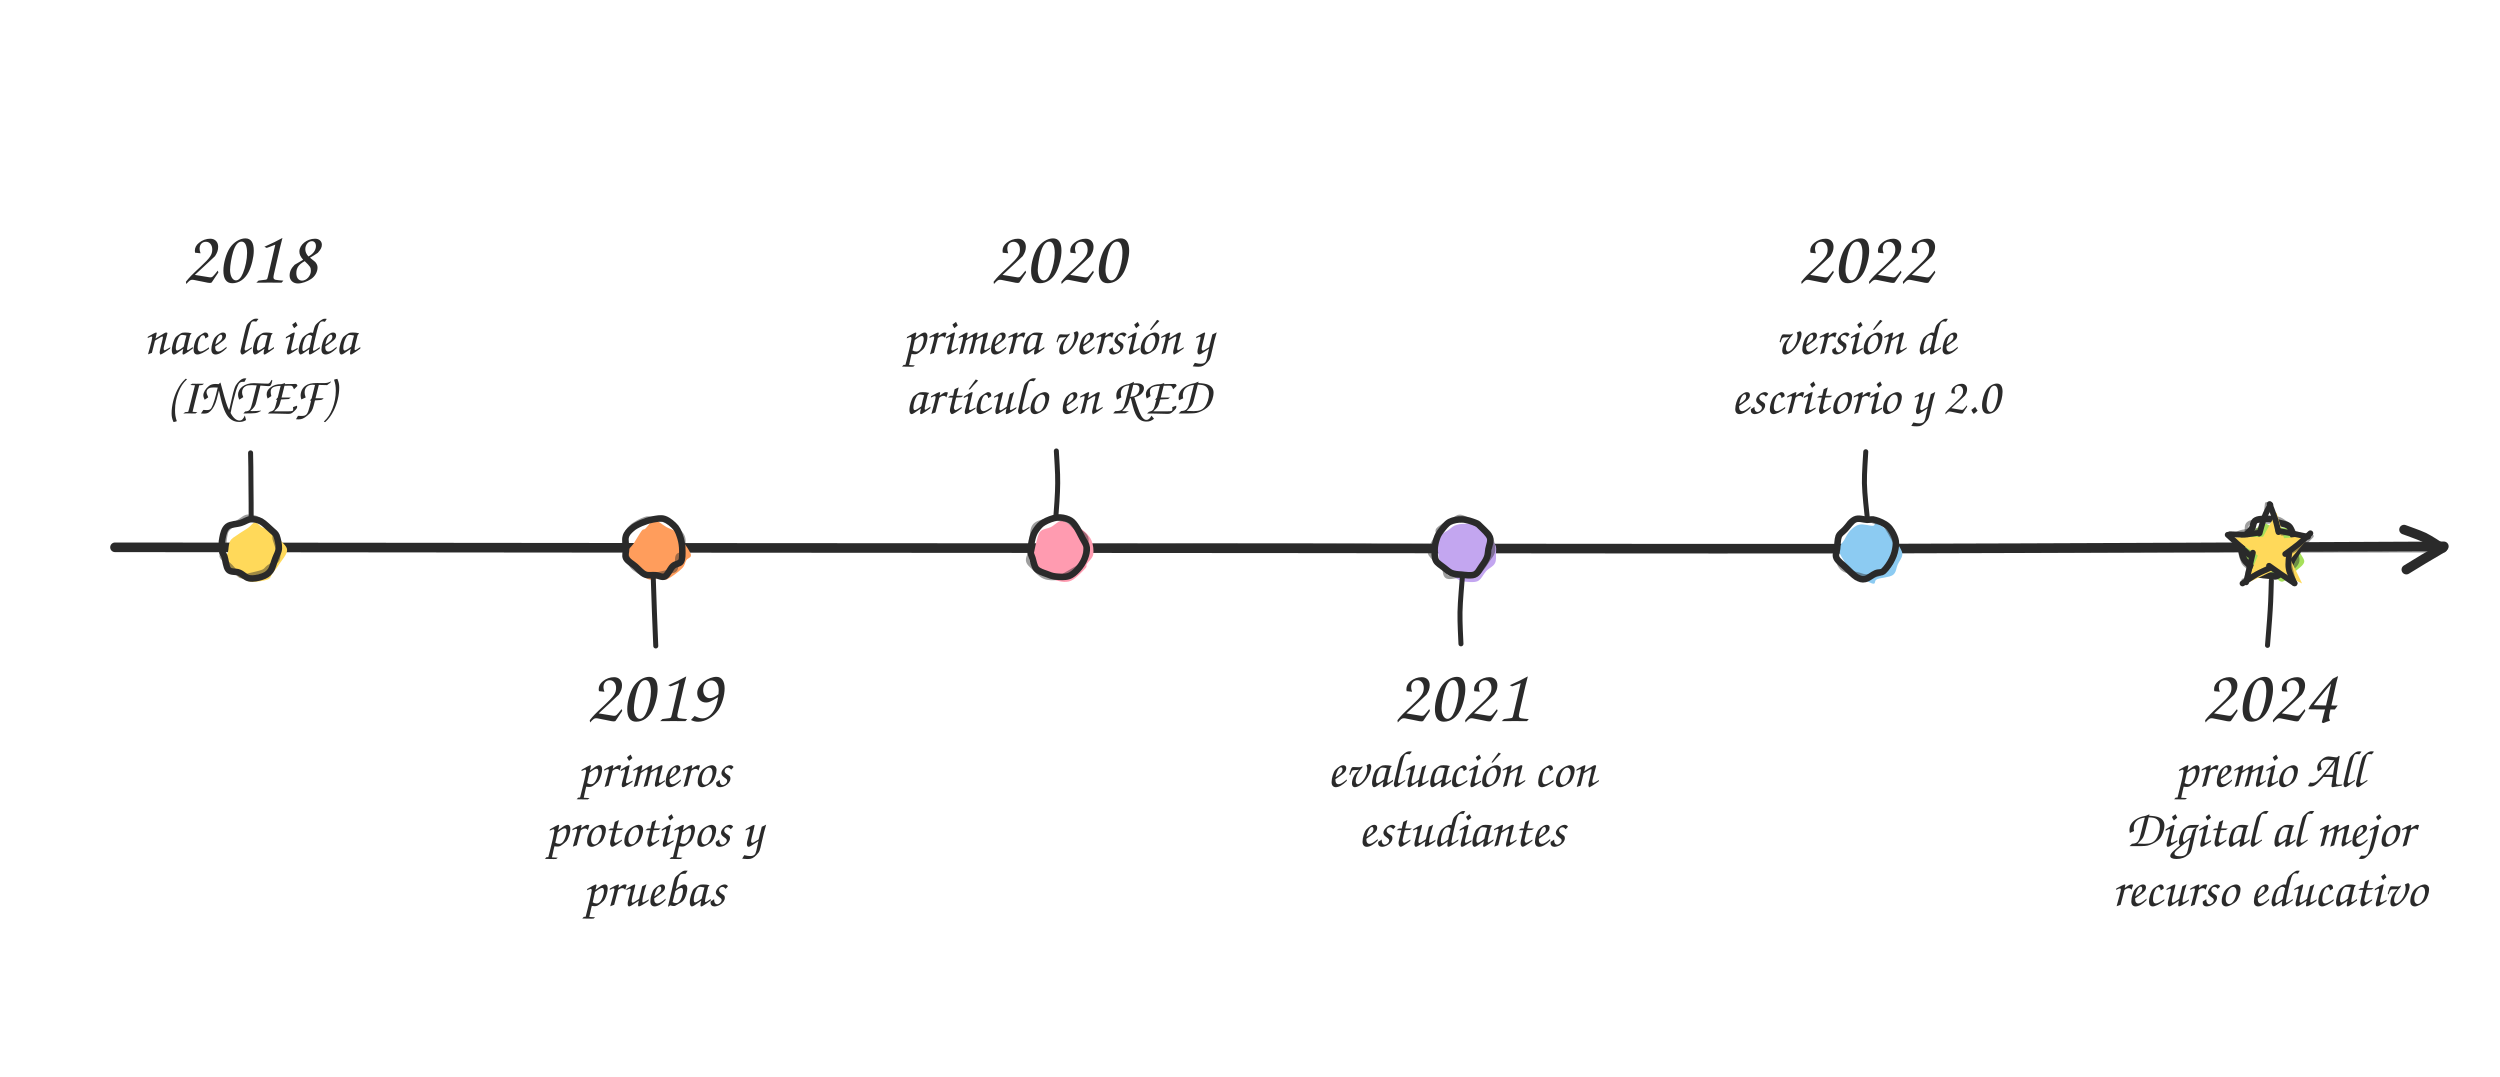
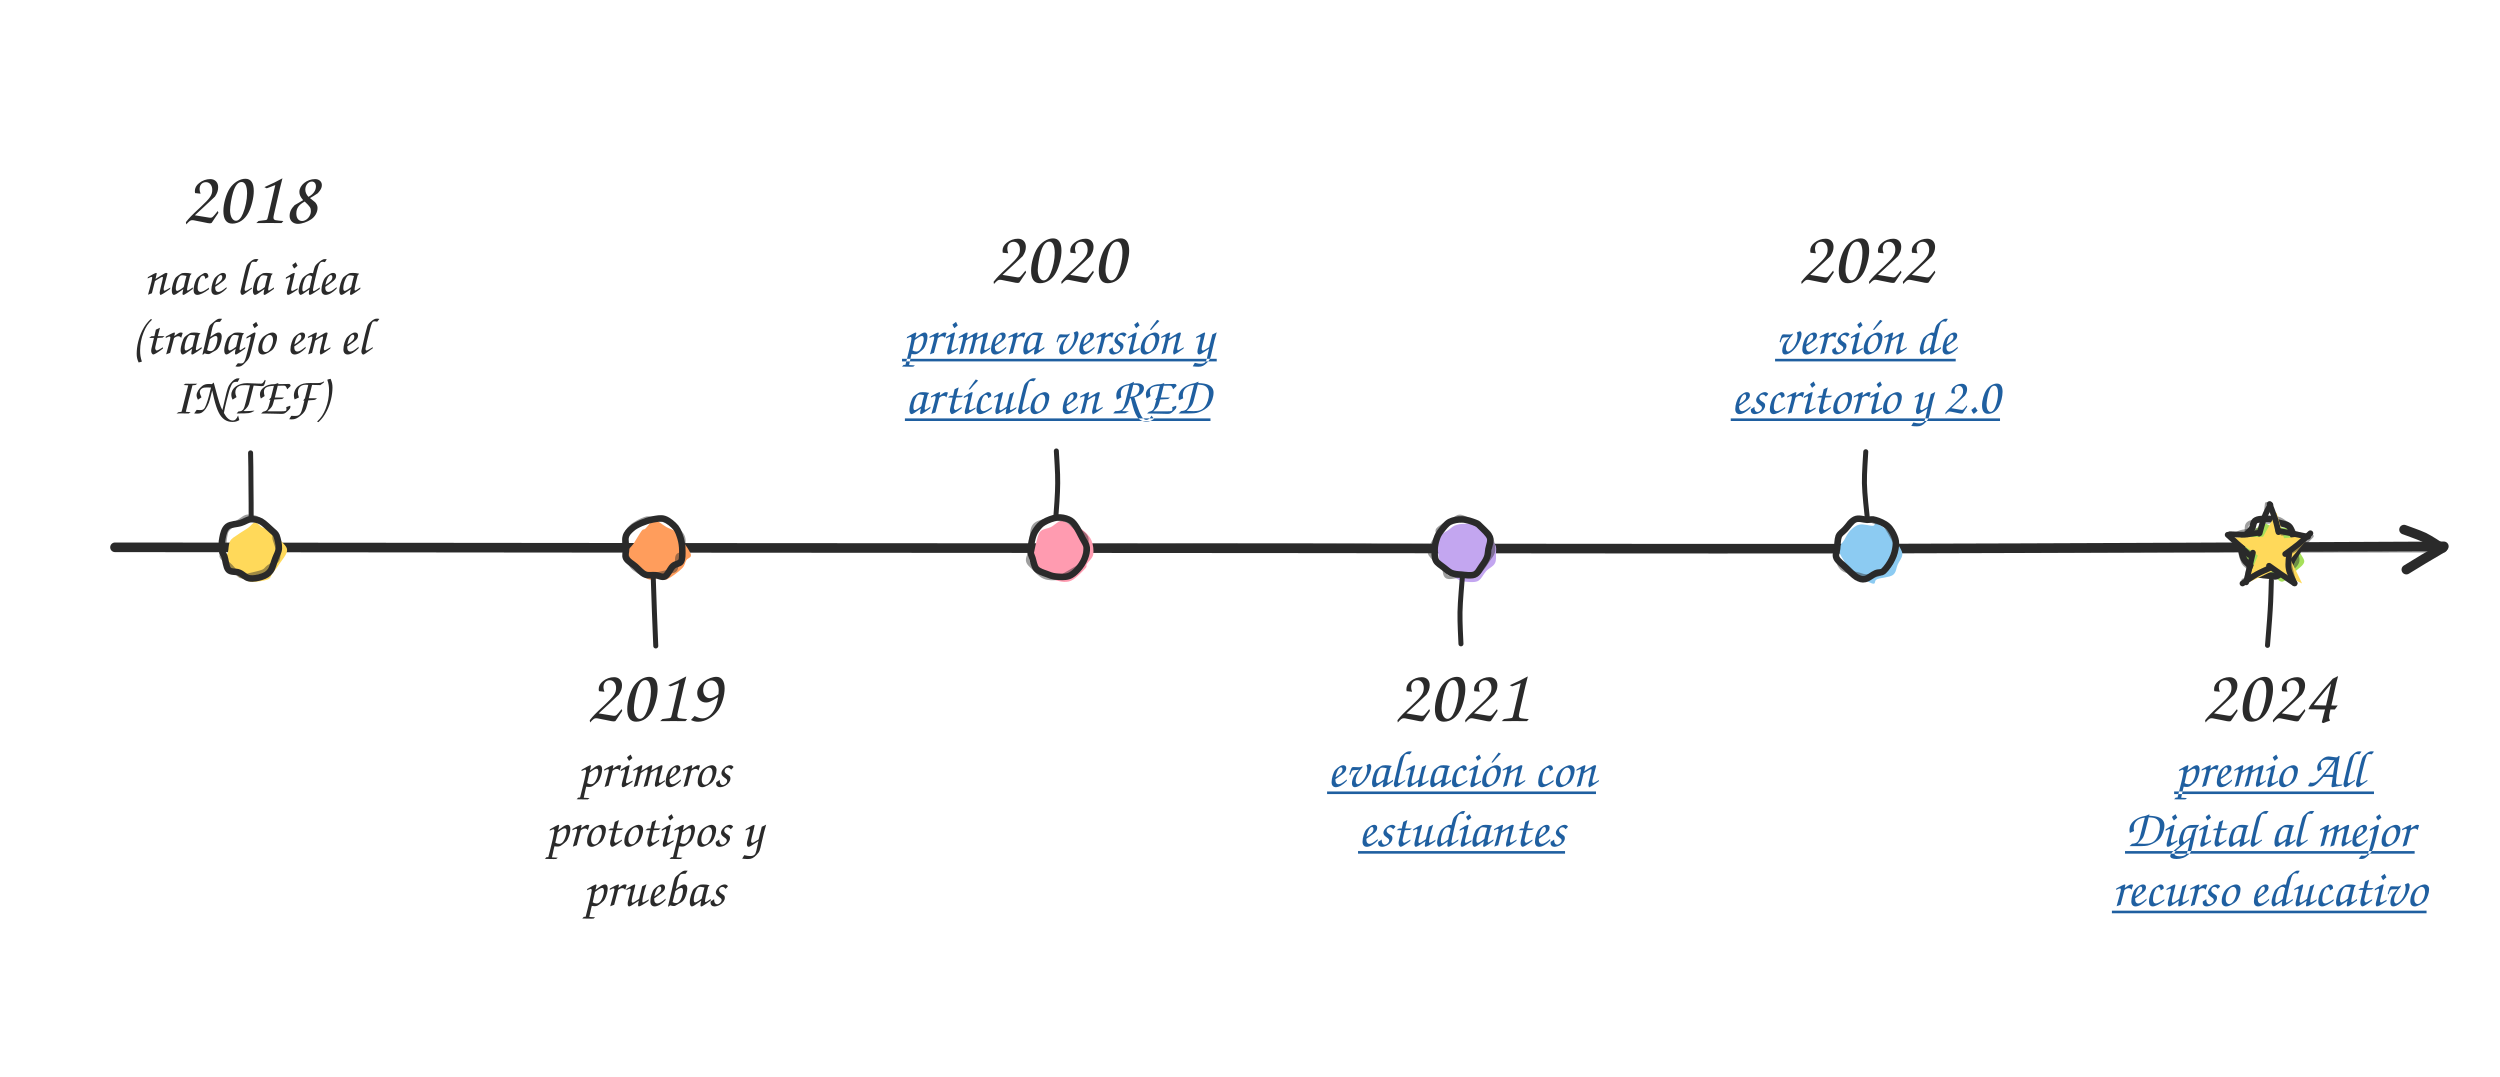
<svg xmlns="http://www.w3.org/2000/svg" viewBox="0 0 1300 560" width="1300" height="560">
  <path d="M59.8,284.6 C110.4,284.6 262.3,284.8 363.2,284.9 C464.1,285.0 564.4,285.0 665.1,285.1 C765.7,285.2 866.2,285.4 967.2,285.3 C1068.1,285.1 1220.2,284.3 1270.8,284.1 " fill="none" stroke="#2a2a2a" stroke-width="5.0" stroke-linecap="round" stroke-linejoin="round" />
  <path d="M60.2,284.3 C110.6,284.5 262.3,285.4 362.9,285.3 C463.5,285.3 563.0,283.8 663.7,283.9 C764.5,284.0 866.4,285.7 967.6,286.0 C1068.8,286.3 1220.3,285.9 1270.8,285.9 " fill="none" stroke="#2a2a2a" stroke-width="2.8" stroke-linecap="round" opacity="0.45" />
  <path d="M1269.2,284.7 C1267.8,283.8 1263.7,281.0 1260.5,279.4 C1257.3,277.9 1251.8,276.1 1250.1,275.4 " fill="none" stroke="#2a2a2a" stroke-width="5.0" stroke-linecap="round" stroke-linejoin="round" />
  <path d="M1270.3,284.8 C1268.6,285.8 1263.5,288.8 1260.3,290.7 C1257.1,292.6 1252.8,295.3 1251.3,296.2 " fill="none" stroke="#2a2a2a" stroke-width="5.0" stroke-linecap="round" stroke-linejoin="round" />
  <path d="M149.3,286.1 C149.3,288.3 146.4,291.5 145.1,293.5 C143.9,295.5 142.7,296.8 141.7,298.1 C140.7,299.4 141.1,300.5 139.3,301.3 C137.5,302.0 133.2,302.7 131.0,302.6 C128.8,302.5 127.2,301.3 125.9,300.7 C124.7,300.1 125.0,300.9 123.5,299.2 C122.0,297.6 117.9,292.7 117.1,290.8 C116.2,288.8 118.1,288.9 118.5,287.3 C118.9,285.8 118.8,283.0 119.6,281.5 C120.4,279.9 121.9,279.2 123.5,278.1 C125.1,276.9 127.5,275.6 129.0,274.5 C130.5,273.5 131.4,271.7 132.7,271.6 C133.9,271.6 134.7,273.4 136.5,274.3 C138.3,275.1 142.0,275.7 143.5,276.8 C145.0,277.8 144.6,279.0 145.5,280.5 C146.5,282.1 149.4,284.0 149.3,286.1 Z" fill="#ffd95a" stroke="none" opacity="1.0" />
  <path d="M145.0,285.1 C144.9,287.1 143.9,288.5 143.2,290.4 C142.4,292.4 141.8,295.3 140.6,296.9 C139.4,298.5 138.0,299.3 136.1,299.9 C134.3,300.5 131.6,301.1 129.6,300.7 C127.7,300.4 126.2,298.5 124.4,297.8 C122.6,297.0 120.1,297.7 118.8,296.3 C117.5,294.9 117.3,291.1 116.7,289.4 C116.2,287.8 115.6,288.1 115.5,286.5 C115.3,284.9 115.2,281.8 115.7,279.7 C116.1,277.6 116.7,275.1 118.3,273.8 C119.9,272.5 123.3,272.6 125.3,271.9 C127.3,271.3 128.7,270.1 130.4,270.0 C132.1,269.9 133.9,270.2 135.7,271.1 C137.5,272.1 139.9,274.6 141.3,275.8 C142.6,277.1 143.1,277.1 143.8,278.6 C144.4,280.2 145.1,283.2 145.0,285.1 Z" fill="none" stroke="#2a2a2a" stroke-width="3.4" stroke-linecap="round" stroke-linejoin="round" />
  <path d="M144.1,284.9 C144.4,286.6 145.3,289.2 144.5,290.9 C143.8,292.5 140.9,293.6 139.6,294.7 C138.3,295.7 138.3,296.4 136.7,297.1 C135.1,297.8 131.9,298.4 129.9,298.9 C128.0,299.3 126.7,300.4 125.1,299.7 C123.5,299.0 121.9,296.1 120.2,294.5 C118.6,292.8 115.8,290.8 115.2,289.6 C114.6,288.3 116.0,288.8 116.4,287.1 C116.7,285.3 116.8,281.2 117.2,279.2 C117.6,277.1 117.6,276.4 118.8,275.0 C120.1,273.6 123.1,271.7 124.8,270.6 C126.5,269.5 127.3,268.6 128.9,268.5 C130.6,268.4 132.4,268.6 134.5,269.8 C136.7,271.1 140.4,274.1 141.8,275.8 C143.1,277.6 142.3,279.0 142.7,280.5 C143.1,282.0 143.7,283.2 144.1,284.9 Z" fill="none" stroke="#2a2a2a" stroke-width="1.9" stroke-linecap="round" opacity="0.45" />
  <path d="M130.6,268.7 C130.6,265.9 130.6,257.5 130.5,252.0 C130.5,246.4 130.4,238.3 130.3,235.5 " fill="none" stroke="#2a2a2a" stroke-width="2.6" stroke-linecap="round" stroke-linejoin="round" />
-   <text x="130" y="215" font-family="'Patrick Hand', 'Comic Sans MS', cursive" font-size="27" text-anchor="middle" fill="#2a2a2a" font-weight="normal">(INTEF)</text>
-   <text x="130" y="184" font-family="'Patrick Hand', 'Comic Sans MS', cursive" font-size="27" text-anchor="middle" fill="#2a2a2a" font-weight="normal">nace la idea</text>
-   <text x="130" y="147" font-family="'Kalam', 'Patrick Hand', cursive" font-size="40" text-anchor="middle" fill="#2a2a2a" font-weight="normal">2018</text>
+   <text x="130" y="215" font-family="'Patrick Hand', 'Comic Sans MS', cursive" font-size="27" text-anchor="middle" fill="#2a2a2a" font-weight="normal">INTEF)</text>
+   <text x="130" y="184" font-family="'Patrick Hand', 'Comic Sans MS', cursive" font-size="27" text-anchor="middle" fill="#2a2a2a" font-weight="normal">(trabajo en el</text>
+   <text x="130" y="153" font-family="'Patrick Hand', 'Comic Sans MS', cursive" font-size="27" text-anchor="middle" fill="#2a2a2a" font-weight="normal">nace la idea</text>
+   <text x="130" y="116" font-family="'Kalam', 'Patrick Hand', cursive" font-size="40" text-anchor="middle" fill="#2a2a2a" font-weight="normal">2018</text>
  <path d="M359.3,288.5 C359.5,290.1 357.7,290.1 356.9,291.3 C356.1,292.5 356.3,294.0 354.6,295.6 C353.0,297.3 348.8,300.4 346.9,301.2 C345.1,302.0 345.0,300.3 343.4,300.3 C341.9,300.3 339.6,301.8 337.8,301.4 C336.0,301.0 333.9,299.3 332.6,298.0 C331.4,296.7 331.4,295.2 330.2,293.5 C329.1,291.8 325.9,289.8 325.7,288.0 C325.6,286.3 328.0,284.8 329.4,282.8 C330.7,280.8 332.6,277.4 333.6,276.1 C334.6,274.7 334.4,275.8 335.6,274.9 C336.7,274.0 338.4,270.8 340.3,270.7 C342.1,270.5 344.7,273.1 346.6,274.1 C348.5,275.1 350.1,275.4 351.6,276.6 C353.0,277.9 354.1,279.9 355.4,281.8 C356.7,283.8 359.0,286.9 359.3,288.5 Z" fill="#ff9d5c" stroke="none" opacity="1.0" />
  <path d="M354.8,286.3 C354.8,288.3 354.9,290.6 354.1,292.0 C353.3,293.3 351.3,293.1 349.9,294.4 C348.5,295.7 347.3,298.9 345.8,299.7 C344.3,300.5 342.6,299.2 340.9,299.1 C339.1,298.9 337.1,299.5 335.4,298.7 C333.7,298.0 332.1,296.0 330.5,294.6 C328.9,293.2 326.5,291.9 325.6,290.3 C324.8,288.8 325.6,287.1 325.6,285.2 C325.6,283.3 324.9,280.8 325.4,279.1 C325.8,277.4 327.1,276.1 328.5,274.9 C329.8,273.7 331.6,272.8 333.4,272.0 C335.3,271.2 337.4,270.5 339.5,270.1 C341.5,269.8 343.6,269.2 345.6,269.9 C347.6,270.6 350.0,272.6 351.4,274.3 C352.7,276.0 353.3,278.0 353.9,279.9 C354.5,281.9 354.8,284.2 354.8,286.3 Z" fill="none" stroke="#2a2a2a" stroke-width="3.4" stroke-linecap="round" stroke-linejoin="round" />
  <path d="M354.8,287.0 C354.3,288.7 352.8,287.8 352.2,289.3 C351.6,290.9 352.3,294.8 351.3,296.2 C350.3,297.5 348.4,297.0 346.3,297.5 C344.2,298.0 340.6,298.8 338.8,299.1 C337.0,299.4 337.2,299.9 335.5,299.2 C333.8,298.5 330.3,296.5 328.8,294.9 C327.3,293.3 327.3,291.3 326.5,289.7 C325.7,288.0 324.4,287.0 324.2,285.1 C324.0,283.2 324.6,280.3 325.2,278.4 C325.9,276.5 326.6,275.1 328.3,273.7 C329.9,272.2 333.4,270.4 335.2,269.8 C337.0,269.1 337.5,269.5 339.1,269.7 C340.8,269.8 343.3,270.0 345.1,270.6 C346.8,271.3 348.1,272.2 349.8,273.6 C351.5,275.1 354.4,276.8 355.2,279.1 C356.1,281.3 355.3,285.3 354.8,287.0 Z" fill="none" stroke="#2a2a2a" stroke-width="1.9" stroke-linecap="round" opacity="0.45" />
  <path d="M339.7,300.5 C339.8,303.5 340.1,312.4 340.3,318.3 C340.5,324.2 340.9,333.0 341.0,335.9 " fill="none" stroke="#2a2a2a" stroke-width="2.6" stroke-linecap="round" stroke-linejoin="round" />
  <text x="340" y="375" font-family="'Kalam', 'Patrick Hand', cursive" font-size="40" text-anchor="middle" fill="#2a2a2a" font-weight="normal">2019</text>
  <text x="340" y="409" font-family="'Patrick Hand', 'Comic Sans MS', cursive" font-size="27" text-anchor="middle" fill="#2a2a2a" font-weight="normal">primeros</text>
  <text x="340" y="440" font-family="'Patrick Hand', 'Comic Sans MS', cursive" font-size="27" text-anchor="middle" fill="#2a2a2a" font-weight="normal">prototipos y</text>
  <text x="340" y="471" font-family="'Patrick Hand', 'Comic Sans MS', cursive" font-size="27" text-anchor="middle" fill="#2a2a2a" font-weight="normal">pruebas</text>
  <path d="M568.5,288.3 C568.1,290.4 565.9,292.0 565.2,293.2 C564.5,294.4 565.6,294.1 564.5,295.4 C563.3,296.8 560.0,300.1 558.2,301.3 C556.3,302.5 555.2,302.6 553.3,302.6 C551.4,302.5 548.7,301.8 546.8,300.8 C544.9,299.9 543.5,298.4 541.8,297.1 C540.2,295.7 537.6,294.1 536.9,292.6 C536.2,291.0 537.1,290.0 537.6,287.8 C538.0,285.6 538.9,281.5 539.5,279.5 C540.2,277.5 540.3,276.8 541.5,275.9 C542.7,275.0 544.6,274.9 546.4,274.1 C548.3,273.2 550.3,270.7 552.5,270.8 C554.6,271.0 557.6,274.2 559.2,274.9 C560.9,275.7 561.2,274.3 562.6,275.3 C564.0,276.3 566.6,278.7 567.5,280.9 C568.5,283.1 568.8,286.3 568.5,288.3 Z" fill="#ff9bb0" stroke="none" opacity="1.0" />
  <path d="M565.1,284.7 C565.3,286.5 564.8,288.6 564.0,290.5 C563.3,292.4 561.8,294.6 560.4,296.1 C559.0,297.6 557.5,299.0 555.6,299.6 C553.7,300.2 550.9,300.0 549.0,299.8 C547.1,299.6 545.8,299.1 544.1,298.4 C542.4,297.8 540.1,297.1 538.9,295.8 C537.7,294.4 537.4,291.8 536.9,290.3 C536.4,288.7 535.9,288.2 535.9,286.5 C535.9,284.7 536.4,281.7 536.9,279.8 C537.4,278.0 537.9,276.8 538.9,275.4 C539.9,274.0 541.0,272.6 542.8,271.6 C544.6,270.5 547.5,269.4 549.6,269.1 C551.8,268.9 554.0,269.4 555.6,270.1 C557.2,270.8 558.0,271.6 559.2,273.3 C560.4,274.9 561.9,278.0 562.9,279.9 C563.9,281.8 564.9,283.0 565.1,284.7 Z" fill="none" stroke="#2a2a2a" stroke-width="3.4" stroke-linecap="round" stroke-linejoin="round" />
  <path d="M564.2,286.2 C564.0,288.2 563.8,290.4 563.5,291.6 C563.1,292.9 563.6,292.6 562.1,293.8 C560.6,294.9 556.2,297.3 554.2,298.5 C552.2,299.6 551.9,300.4 550.1,300.6 C548.2,300.9 545.1,301.0 543.1,300.1 C541.0,299.3 539.1,297.1 537.6,295.6 C536.2,294.1 534.6,293.2 534.4,291.3 C534.3,289.5 536.3,286.3 536.6,284.5 C536.9,282.6 536.1,282.0 536.3,280.2 C536.5,278.4 536.5,275.1 537.7,273.5 C538.8,271.9 541.2,271.3 543.2,270.8 C545.1,270.2 547.6,270.0 549.6,270.0 C551.5,270.1 553.3,270.1 554.9,270.8 C556.5,271.6 557.5,273.1 559.2,274.5 C560.9,275.9 564.1,277.4 564.9,279.4 C565.7,281.3 564.4,284.1 564.2,286.2 Z" fill="none" stroke="#2a2a2a" stroke-width="1.9" stroke-linecap="round" opacity="0.45" />
  <path d="M549.1,268.0 C549.3,265.2 550.0,256.8 550.0,251.3 C550.1,245.7 549.4,237.3 549.3,234.5 " fill="none" stroke="#2a2a2a" stroke-width="2.6" stroke-linecap="round" stroke-linejoin="round" />
-   <text x="550" y="215" font-family="'Patrick Hand', 'Comic Sans MS', cursive" font-size="27" text-anchor="middle" fill="#2a2a2a" font-weight="normal">artículo en RED</text>
-   <text x="550" y="184" font-family="'Patrick Hand', 'Comic Sans MS', cursive" font-size="27" text-anchor="middle" fill="#2a2a2a" font-weight="normal">primera versión y</text>
+   <text x="550" y="215" font-family="'Patrick Hand', 'Comic Sans MS', cursive" font-size="27" text-anchor="middle" fill="#1f5fa0" font-weight="normal" text-decoration="underline">artículo en RED</text>
+   <text x="550" y="184" font-family="'Patrick Hand', 'Comic Sans MS', cursive" font-size="27" text-anchor="middle" fill="#1f5fa0" font-weight="normal" text-decoration="underline">primera versión y</text>
  <text x="550" y="147" font-family="'Kalam', 'Patrick Hand', cursive" font-size="40" text-anchor="middle" fill="#2a2a2a" font-weight="normal">2020</text>
  <path d="M777.9,287.6 C777.9,289.3 778.2,291.5 777.3,293.0 C776.5,294.6 774.3,295.4 772.8,297.0 C771.4,298.5 770.3,301.3 768.4,302.2 C766.4,303.1 763.0,302.5 761.3,302.4 C759.6,302.2 759.5,302.1 758.0,301.2 C756.5,300.4 753.8,298.5 752.4,297.4 C751.0,296.4 750.2,296.7 749.5,295.0 C748.7,293.3 748.2,289.7 747.8,287.2 C747.4,284.8 746.2,282.2 747.1,280.2 C748.0,278.3 751.6,276.7 753.3,275.5 C755.0,274.2 755.7,273.4 757.5,272.9 C759.2,272.3 762.0,272.4 763.7,272.3 C765.4,272.2 766.1,271.3 767.6,272.1 C769.0,272.9 770.8,275.4 772.4,277.2 C774.0,279.0 776.4,281.1 777.3,282.9 C778.3,284.6 778.0,285.9 777.9,287.6 Z" fill="#c3a6f0" stroke="none" opacity="1.0" />
  <path d="M774.0,285.5 C773.7,287.2 773.8,288.4 773.2,289.9 C772.6,291.5 771.4,293.2 770.3,294.7 C769.3,296.1 768.5,298.1 766.7,298.8 C765.0,299.5 761.9,299.0 759.9,298.8 C757.9,298.7 756.1,298.5 754.6,297.9 C753.1,297.2 752.0,296.0 750.6,295.0 C749.3,293.9 747.5,293.0 746.7,291.5 C745.9,289.9 746.0,287.6 746.0,285.7 C746.1,283.8 746.5,281.8 747.1,280.1 C747.6,278.5 748.3,277.3 749.4,275.9 C750.6,274.4 752.0,272.4 753.8,271.4 C755.6,270.5 758.1,270.0 760.3,270.1 C762.5,270.1 765.5,271.2 767.1,271.8 C768.7,272.4 768.7,272.6 770.0,273.9 C771.3,275.2 774.1,277.6 774.8,279.6 C775.4,281.5 774.3,283.8 774.0,285.5 Z" fill="none" stroke="#2a2a2a" stroke-width="3.4" stroke-linecap="round" stroke-linejoin="round" />
  <path d="M776.6,286.1 C776.4,288.4 774.8,289.7 773.7,291.5 C772.6,293.3 771.1,295.5 769.9,296.8 C768.8,298.1 768.2,298.9 766.8,299.3 C765.4,299.6 763.7,298.8 761.3,299.0 C758.9,299.1 754.4,300.7 752.6,300.0 C750.8,299.3 751.6,296.4 750.4,294.7 C749.2,293.1 746.4,291.6 745.3,290.2 C744.1,288.8 743.0,288.1 743.4,286.1 C743.7,284.1 746.6,280.1 747.4,278.2 C748.2,276.4 746.6,276.3 748.0,275.0 C749.4,273.6 753.8,271.2 755.8,270.1 C757.8,269.1 758.1,268.2 760.1,268.7 C762.1,269.2 765.8,271.9 767.8,273.0 C769.8,274.2 770.8,274.8 771.9,275.7 C773.1,276.5 774.1,276.2 774.8,277.9 C775.6,279.7 776.8,283.9 776.6,286.1 Z" fill="none" stroke="#2a2a2a" stroke-width="1.9" stroke-linecap="round" opacity="0.45" />
  <path d="M760.4,300.4 C760.2,303.4 759.3,312.6 759.2,318.3 C759.1,324.1 759.6,332.1 759.7,334.8 " fill="none" stroke="#2a2a2a" stroke-width="2.6" stroke-linecap="round" stroke-linejoin="round" />
  <text x="760" y="375" font-family="'Kalam', 'Patrick Hand', cursive" font-size="40" text-anchor="middle" fill="#2a2a2a" font-weight="normal">2021</text>
-   <text x="760" y="409" font-family="'Patrick Hand', 'Comic Sans MS', cursive" font-size="27" text-anchor="middle" fill="#2a2a2a" font-weight="normal">evaluación con</text>
-   <text x="760" y="440" font-family="'Patrick Hand', 'Comic Sans MS', cursive" font-size="27" text-anchor="middle" fill="#2a2a2a" font-weight="normal">estudiantes</text>
+   <text x="760" y="409" font-family="'Patrick Hand', 'Comic Sans MS', cursive" font-size="27" text-anchor="middle" fill="#1f5fa0" font-weight="normal" text-decoration="underline">evaluación con</text>
+   <text x="760" y="440" font-family="'Patrick Hand', 'Comic Sans MS', cursive" font-size="27" text-anchor="middle" fill="#1f5fa0" font-weight="normal" text-decoration="underline">estudiantes</text>
  <path d="M989.2,288.3 C989.2,290.0 987.6,291.8 986.8,293.6 C986.0,295.4 986.1,297.7 984.3,299.0 C982.5,300.3 977.8,300.4 976.1,301.2 C974.3,301.9 975.7,303.8 973.9,303.5 C972.2,303.2 967.5,300.2 965.5,299.4 C963.5,298.6 962.7,299.6 961.7,298.6 C960.7,297.5 960.5,295.1 959.6,293.0 C958.7,290.9 956.3,288.2 956.2,286.1 C956.0,284.1 958.0,282.5 959.0,280.8 C959.9,279.1 960.7,277.4 962.0,276.0 C963.3,274.7 964.9,273.2 966.9,272.8 C968.9,272.3 972.4,273.5 973.9,273.4 C975.4,273.3 974.4,271.3 976.1,272.1 C977.8,272.9 982.4,276.4 984.2,278.2 C986.1,280.0 986.2,281.4 987.0,283.1 C987.9,284.8 989.3,286.5 989.2,288.3 Z" fill="#8ccbf2" stroke="none" opacity="1.0" />
  <path d="M985.8,283.9 C985.6,285.9 985.0,288.5 983.9,290.6 C982.9,292.8 980.9,295.6 979.5,296.9 C978.1,298.1 977.0,297.4 975.4,298.1 C973.7,298.8 971.5,300.8 969.9,301.1 C968.2,301.5 967.1,301.0 965.4,300.1 C963.8,299.1 961.7,296.9 960.0,295.3 C958.3,293.6 955.7,291.8 955.0,290.2 C954.2,288.5 955.1,287.2 955.3,285.3 C955.5,283.4 955.5,280.6 956.1,278.9 C956.8,277.3 958.0,276.8 959.4,275.3 C960.8,273.9 962.7,270.9 964.6,270.1 C966.5,269.2 969.1,270.2 970.9,270.3 C972.7,270.3 973.5,269.8 975.2,270.4 C977.0,270.9 979.9,272.1 981.6,273.6 C983.2,275.0 984.4,277.3 985.1,279.0 C985.8,280.7 986.0,282.0 985.8,283.9 Z" fill="none" stroke="#2a2a2a" stroke-width="3.4" stroke-linecap="round" stroke-linejoin="round" />
  <path d="M985.5,283.3 C985.3,285.1 984.7,290.0 983.7,292.3 C982.7,294.5 980.7,295.5 979.5,296.6 C978.2,297.7 977.7,298.5 976.3,299.0 C974.9,299.4 972.5,299.7 970.9,299.6 C969.2,299.6 968.5,299.2 966.4,298.6 C964.3,298.0 960.1,297.4 958.3,296.0 C956.4,294.6 955.6,292.0 955.1,290.1 C954.5,288.2 954.7,286.3 955.0,284.5 C955.3,282.6 955.9,280.7 956.8,279.0 C957.7,277.2 959.3,275.5 960.3,274.1 C961.3,272.7 961.0,271.1 962.9,270.5 C964.8,269.9 969.7,270.4 971.7,270.5 C973.7,270.7 973.5,271.2 974.9,271.6 C976.2,272.0 978.1,271.3 979.8,272.9 C981.4,274.5 983.9,279.4 984.8,281.1 C985.8,282.9 985.7,281.4 985.5,283.3 Z" fill="none" stroke="#2a2a2a" stroke-width="1.9" stroke-linecap="round" opacity="0.45" />
  <path d="M971.0,269.3 C970.7,266.3 969.6,257.0 969.5,251.3 C969.4,245.6 970.1,237.6 970.2,234.9 " fill="none" stroke="#2a2a2a" stroke-width="2.6" stroke-linecap="round" stroke-linejoin="round" />
-   <text x="970" y="215" font-family="'Patrick Hand', 'Comic Sans MS', cursive" font-size="27" text-anchor="middle" fill="#2a2a2a" font-weight="normal">escritorio y 2.0</text>
-   <text x="970" y="184" font-family="'Patrick Hand', 'Comic Sans MS', cursive" font-size="27" text-anchor="middle" fill="#2a2a2a" font-weight="normal">versión de</text>
+   <text x="970" y="215" font-family="'Patrick Hand', 'Comic Sans MS', cursive" font-size="27" text-anchor="middle" fill="#1f5fa0" font-weight="normal" text-decoration="underline">escritorio y 2.0</text>
+   <text x="970" y="184" font-family="'Patrick Hand', 'Comic Sans MS', cursive" font-size="27" text-anchor="middle" fill="#1f5fa0" font-weight="normal" text-decoration="underline">versión de</text>
  <text x="970" y="147" font-family="'Kalam', 'Patrick Hand', cursive" font-size="40" text-anchor="middle" fill="#2a2a2a" font-weight="normal">2022</text>
  <path d="M1195.8,286.4 C1196.0,288.5 1198.5,290.5 1198.2,292.2 C1197.8,294.0 1195.7,295.2 1193.8,296.9 C1192.0,298.6 1188.9,301.8 1187.1,302.4 C1185.2,302.9 1184.4,300.6 1182.8,300.3 C1181.1,300.0 1178.8,300.7 1177.0,300.5 C1175.2,300.3 1173.0,300.5 1171.9,299.2 C1170.8,297.9 1171.4,294.8 1170.4,292.8 C1169.3,290.8 1165.9,289.1 1165.8,287.2 C1165.7,285.3 1168.9,283.3 1169.8,281.6 C1170.8,279.9 1170.2,278.7 1171.4,277.1 C1172.5,275.6 1174.9,272.9 1176.6,272.3 C1178.3,271.7 1179.3,273.2 1181.4,273.6 C1183.5,274.0 1187.2,274.2 1189.2,274.7 C1191.2,275.1 1192.2,275.4 1193.5,276.3 C1194.8,277.1 1196.6,278.0 1197.0,279.7 C1197.3,281.4 1195.6,284.3 1195.8,286.4 Z" fill="#a6e05a" stroke="none" opacity="1.0" />
  <path d="M1195.9,283.7 C1195.9,285.4 1193.9,287.8 1192.9,289.6 C1191.9,291.4 1191.4,293.0 1190.0,294.6 C1188.6,296.2 1185.8,298.5 1184.4,299.3 C1182.9,300.1 1183.3,299.7 1181.4,299.5 C1179.4,299.3 1174.7,299.0 1172.8,298.2 C1171.0,297.4 1171.3,295.7 1170.3,294.5 C1169.3,293.3 1167.7,292.3 1166.9,290.8 C1166.1,289.2 1165.6,287.1 1165.6,285.2 C1165.7,283.3 1166.3,281.1 1167.1,279.4 C1168.0,277.7 1169.9,276.4 1170.9,275.0 C1171.9,273.5 1171.4,271.3 1173.2,270.5 C1174.9,269.6 1179.4,269.7 1181.3,269.9 C1183.1,270.0 1182.8,271.0 1184.3,271.6 C1185.8,272.2 1188.8,272.4 1190.2,273.6 C1191.6,274.8 1191.8,277.3 1192.8,279.0 C1193.7,280.6 1195.8,281.9 1195.9,283.7 Z" fill="none" stroke="#2a2a2a" stroke-width="3.4" stroke-linecap="round" stroke-linejoin="round" />
  <path d="M1193.6,285.4 C1193.9,287.7 1195.1,290.1 1194.7,291.9 C1194.3,293.7 1192.3,295.2 1191.0,296.2 C1189.7,297.2 1188.7,297.4 1187.0,297.8 C1185.3,298.2 1183.2,298.2 1181.0,298.4 C1178.9,298.7 1175.9,299.8 1174.1,299.4 C1172.3,299.0 1171.4,297.2 1170.1,295.9 C1168.8,294.7 1167.1,294.1 1166.2,292.0 C1165.3,289.9 1164.2,285.4 1164.5,283.3 C1164.8,281.1 1167.1,281.0 1167.8,279.2 C1168.5,277.5 1167.8,274.1 1168.6,272.8 C1169.5,271.4 1171.1,271.3 1173.0,271.0 C1174.8,270.8 1178.0,271.6 1179.9,271.4 C1181.9,271.1 1182.8,269.2 1184.7,269.6 C1186.6,270.1 1189.9,272.7 1191.3,274.1 C1192.7,275.5 1192.8,276.2 1193.2,278.1 C1193.6,279.9 1193.4,283.1 1193.6,285.4 Z" fill="none" stroke="#2a2a2a" stroke-width="1.9" stroke-linecap="round" opacity="0.45" />
  <path d="M1181.1,301.8 C1181.0,304.4 1180.9,311.6 1180.5,317.3 C1180.2,322.9 1179.3,332.5 1179.1,335.6 " fill="none" stroke="#2a2a2a" stroke-width="2.6" stroke-linecap="round" stroke-linejoin="round" />
  <text x="1180" y="375" font-family="'Kalam', 'Patrick Hand', cursive" font-size="40" text-anchor="middle" fill="#2a2a2a" font-weight="normal">2024</text>
-   <text x="1180" y="409" font-family="'Patrick Hand', 'Comic Sans MS', cursive" font-size="27" text-anchor="middle" fill="#2a2a2a" font-weight="normal">premio All</text>
-   <text x="1180" y="440" font-family="'Patrick Hand', 'Comic Sans MS', cursive" font-size="27" text-anchor="middle" fill="#2a2a2a" font-weight="normal">Digital al mejor</text>
-   <text x="1180" y="471" font-family="'Patrick Hand', 'Comic Sans MS', cursive" font-size="27" text-anchor="middle" fill="#2a2a2a" font-weight="normal">recurso educativo</text>
+   <text x="1180" y="409" font-family="'Patrick Hand', 'Comic Sans MS', cursive" font-size="27" text-anchor="middle" fill="#1f5fa0" font-weight="normal" text-decoration="underline">premio All</text>
+   <text x="1180" y="440" font-family="'Patrick Hand', 'Comic Sans MS', cursive" font-size="27" text-anchor="middle" fill="#1f5fa0" font-weight="normal" text-decoration="underline">Digital al mejor</text>
+   <text x="1180" y="471" font-family="'Patrick Hand', 'Comic Sans MS', cursive" font-size="27" text-anchor="middle" fill="#1f5fa0" font-weight="normal" text-decoration="underline">recurso educativo</text>
  <path d="M1183.8,266.5 L1187.7,279.9 L1201.5,278.3 L1191.0,290.8 L1197.1,303.4 L1182.4,296.6 L1167.9,303.5 L1174.1,288.9 L1161.0,279.5 L1176.8,279.1 Z" fill="#ffd95a" stroke="none" />
  <path d="M1180.2,262.1 C1180.7,263.4 1182.3,267.5 1183.1,269.9 C1183.9,272.3 1184.5,275.6 1184.8,276.7 " fill="none" stroke="#2a2a2a" stroke-width="3.0" stroke-linecap="round" stroke-linejoin="round" />
  <path d="M1180.1,262.3 C1180.6,263.3 1182.1,266.4 1182.9,268.7 C1183.6,271.0 1184.2,275.0 1184.4,276.2 " fill="none" stroke="#2a2a2a" stroke-width="1.7" stroke-linecap="round" opacity="0.45" />
  <path d="M1184.8,276.0 C1186.2,276.3 1190.7,277.2 1193.3,277.7 C1195.9,278.2 1199.1,278.9 1200.2,279.1 " fill="none" stroke="#2a2a2a" stroke-width="3.0" stroke-linecap="round" stroke-linejoin="round" />
  <path d="M1186.6,277.7 C1187.8,277.6 1191.8,276.9 1194.0,277.2 C1196.2,277.5 1198.8,279.1 1199.8,279.4 " fill="none" stroke="#2a2a2a" stroke-width="1.7" stroke-linecap="round" opacity="0.45" />
  <path d="M1201.4,277.3 C1200.3,278.3 1197.1,281.4 1194.9,283.2 C1192.7,285.0 1189.4,287.3 1188.3,288.1 " fill="none" stroke="#2a2a2a" stroke-width="3.0" stroke-linecap="round" stroke-linejoin="round" />
  <path d="M1202.3,278.8 C1201.4,279.7 1198.7,282.7 1196.6,284.3 C1194.5,285.8 1190.9,287.4 1189.8,288.0 " fill="none" stroke="#2a2a2a" stroke-width="1.7" stroke-linecap="round" opacity="0.45" />
  <path d="M1190.4,287.6 C1190.3,289.0 1189.6,293.1 1190.1,295.7 C1190.5,298.3 1192.6,301.9 1193.1,303.2 " fill="none" stroke="#2a2a2a" stroke-width="3.0" stroke-linecap="round" stroke-linejoin="round" />
  <path d="M1190.2,287.0 C1190.4,288.1 1190.6,291.5 1191.0,293.9 C1191.5,296.3 1192.6,300.2 1192.9,301.5 " fill="none" stroke="#2a2a2a" stroke-width="1.7" stroke-linecap="round" opacity="0.45" />
  <path d="M1193.2,303.4 C1192.0,302.6 1188.0,299.9 1185.7,298.3 C1183.5,296.8 1180.9,294.9 1179.9,294.2 " fill="none" stroke="#2a2a2a" stroke-width="3.0" stroke-linecap="round" stroke-linejoin="round" />
  <path d="M1191.5,302.5 C1190.8,302.0 1189.2,301.2 1187.2,299.7 C1185.3,298.2 1180.9,294.8 1179.6,293.8 " fill="none" stroke="#2a2a2a" stroke-width="1.7" stroke-linecap="round" opacity="0.45" />
  <path d="M1179.9,295.6 C1178.9,296.1 1175.8,297.3 1173.5,298.6 C1171.2,299.9 1167.3,302.6 1166.1,303.4 " fill="none" stroke="#2a2a2a" stroke-width="3.0" stroke-linecap="round" stroke-linejoin="round" />
  <path d="M1179.1,295.1 C1178.3,295.5 1176.6,296.4 1174.4,297.5 C1172.3,298.6 1167.7,301.0 1166.4,301.7 " fill="none" stroke="#2a2a2a" stroke-width="1.7" stroke-linecap="round" opacity="0.45" />
  <path d="M1168.0,302.8 C1168.3,301.6 1169.0,298.4 1169.6,295.8 C1170.1,293.2 1171.2,288.8 1171.5,287.4 " fill="none" stroke="#2a2a2a" stroke-width="3.0" stroke-linecap="round" stroke-linejoin="round" />
  <path d="M1167.6,303.3 C1167.8,301.9 1168.4,297.6 1169.1,294.9 C1169.8,292.2 1171.3,288.3 1171.7,287.0 " fill="none" stroke="#2a2a2a" stroke-width="1.7" stroke-linecap="round" opacity="0.45" />
  <path d="M1169.5,288.6 C1168.7,287.8 1166.5,285.5 1164.6,283.8 C1162.8,282.0 1159.4,279.1 1158.4,278.1 " fill="none" stroke="#2a2a2a" stroke-width="3.0" stroke-linecap="round" stroke-linejoin="round" />
  <path d="M1170.0,287.4 C1169.1,286.8 1166.7,285.4 1164.8,283.9 C1162.9,282.5 1159.6,279.5 1158.5,278.6 " fill="none" stroke="#2a2a2a" stroke-width="1.7" stroke-linecap="round" opacity="0.45" />
  <path d="M1159.5,277.8 C1160.8,277.8 1164.9,278.1 1167.3,278.0 C1169.7,277.9 1173.0,277.2 1174.1,277.1 " fill="none" stroke="#2a2a2a" stroke-width="3.0" stroke-linecap="round" stroke-linejoin="round" />
  <path d="M1159.8,279.7 C1160.7,279.2 1162.8,277.2 1165.2,276.5 C1167.6,275.8 1172.7,275.6 1174.2,275.5 " fill="none" stroke="#2a2a2a" stroke-width="1.7" stroke-linecap="round" opacity="0.45" />
  <path d="M1175.0,277.3 C1175.4,275.9 1176.5,271.5 1177.4,269.1 C1178.3,266.6 1180.0,263.6 1180.6,262.5 " fill="none" stroke="#2a2a2a" stroke-width="3.0" stroke-linecap="round" stroke-linejoin="round" />
  <path d="M1174.7,278.4 C1175.1,277.1 1176.7,273.3 1177.4,270.5 C1178.0,267.8 1178.4,263.3 1178.6,261.9 " fill="none" stroke="#2a2a2a" stroke-width="1.7" stroke-linecap="round" opacity="0.45" />
</svg>
